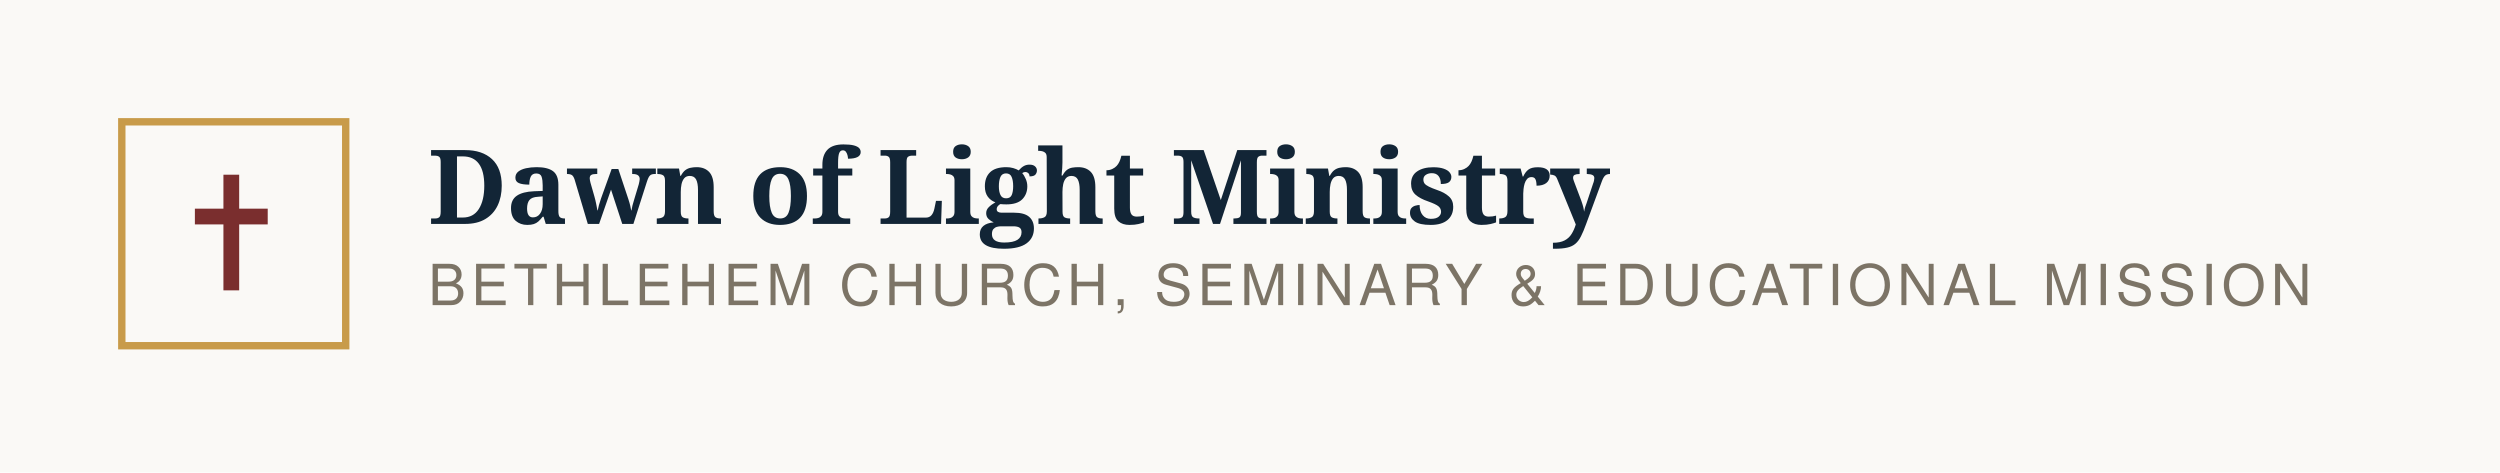
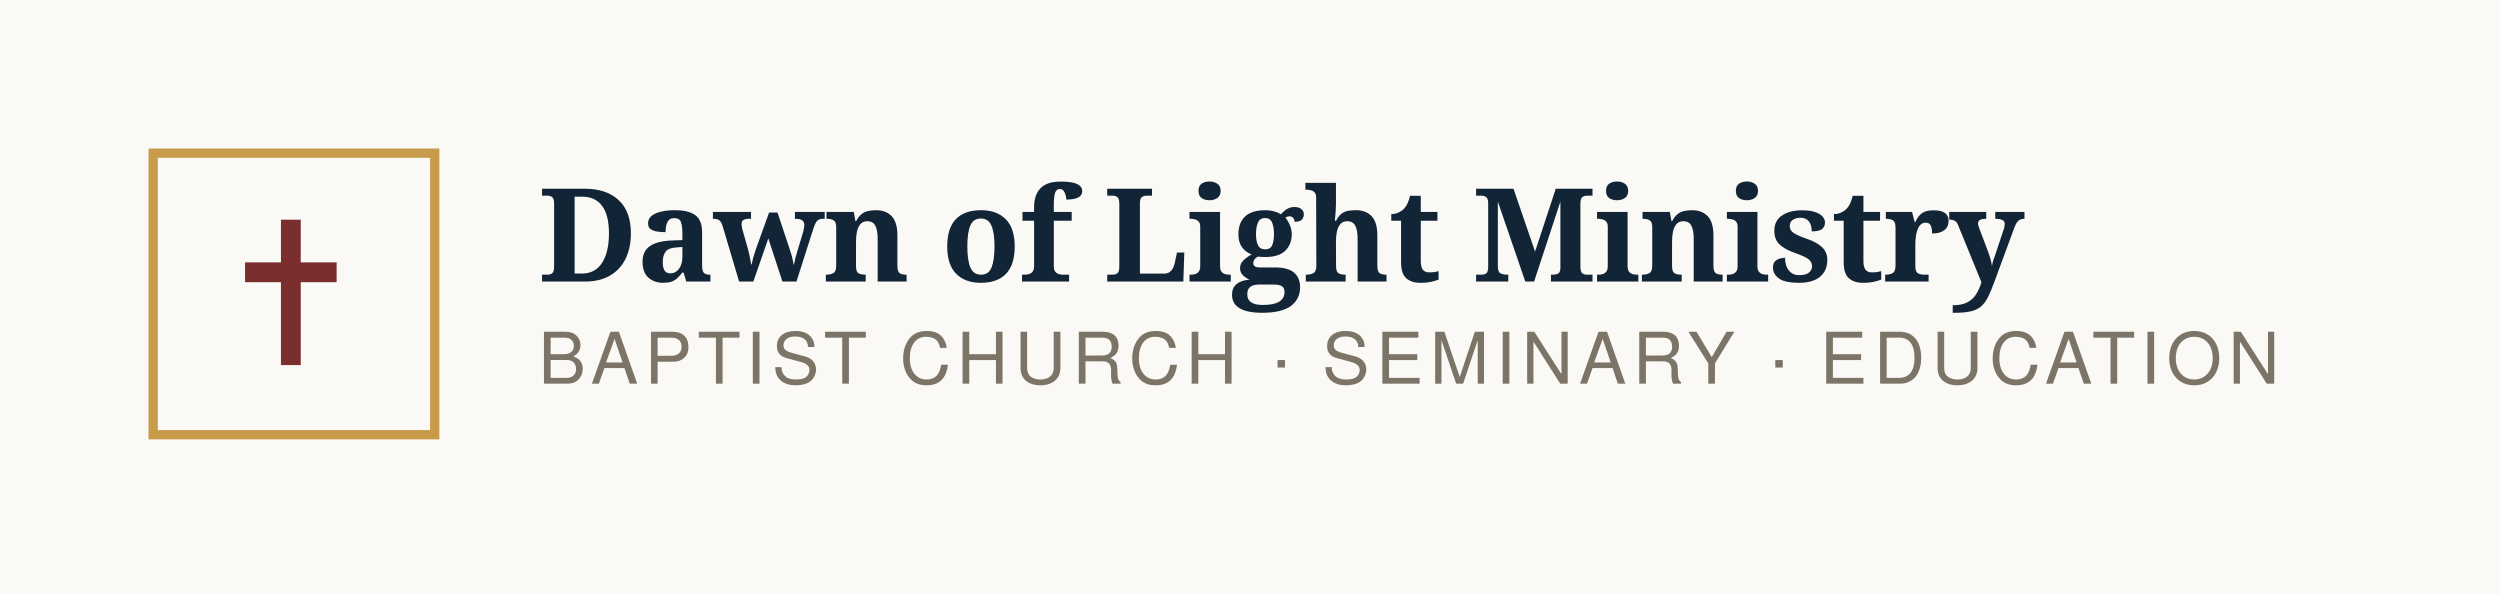
- <svg xmlns="http://www.w3.org/2000/svg" viewBox="0 0 508 96" width="508" height="96" role="img" aria-label="Dawn of Light Ministry — Baptist Church, Seminary &amp; Educational Mission">
-   <defs />
-   <rect width="508" height="96" fill="#FAF9F6" />
+ <svg xmlns="http://www.w3.org/2000/svg" viewBox="0 0 404 96" width="404" height="96" role="img" aria-label="Dawn of Light Ministry — Baptist Church · Seminary · Education">
+   <rect width="404" height="96" fill="#FAF9F6" />
  <g transform="translate(24,24)">
    <g>
      <rect x="0.75" y="0.75" width="45.5" height="45.5" fill="none" stroke="#C89B4A" stroke-width="1.5" />
      <rect x="21.4" y="11.5" width="3.2" height="23.5" fill="#7A2E2E" />
      <rect x="15.6" y="18.4" width="14.8" height="3.2" fill="#7A2E2E" />
    </g>
    <text x="63" y="21.5" font-family="'Source Serif 4', Georgia, serif" font-weight="600" font-size="21" letter-spacing="-0.21" fill="#122536">Dawn of Light Ministry</text>
-     <text x="63" y="38" font-family="'IBM Plex Sans', Helvetica, sans-serif" font-weight="400" font-size="11.5" letter-spacing="1.035" fill="#7C7466">BETHLEHEM CHURCH, SEMINARY &amp; EDUCATIONAL MISSION</text>
+     <text x="63" y="38" font-family="'IBM Plex Sans', Helvetica, sans-serif" font-weight="400" font-size="11.5" letter-spacing="1.035" fill="#7C7466">BAPTIST CHURCH · SEMINARY · EDUCATION</text>
  </g>
</svg>
